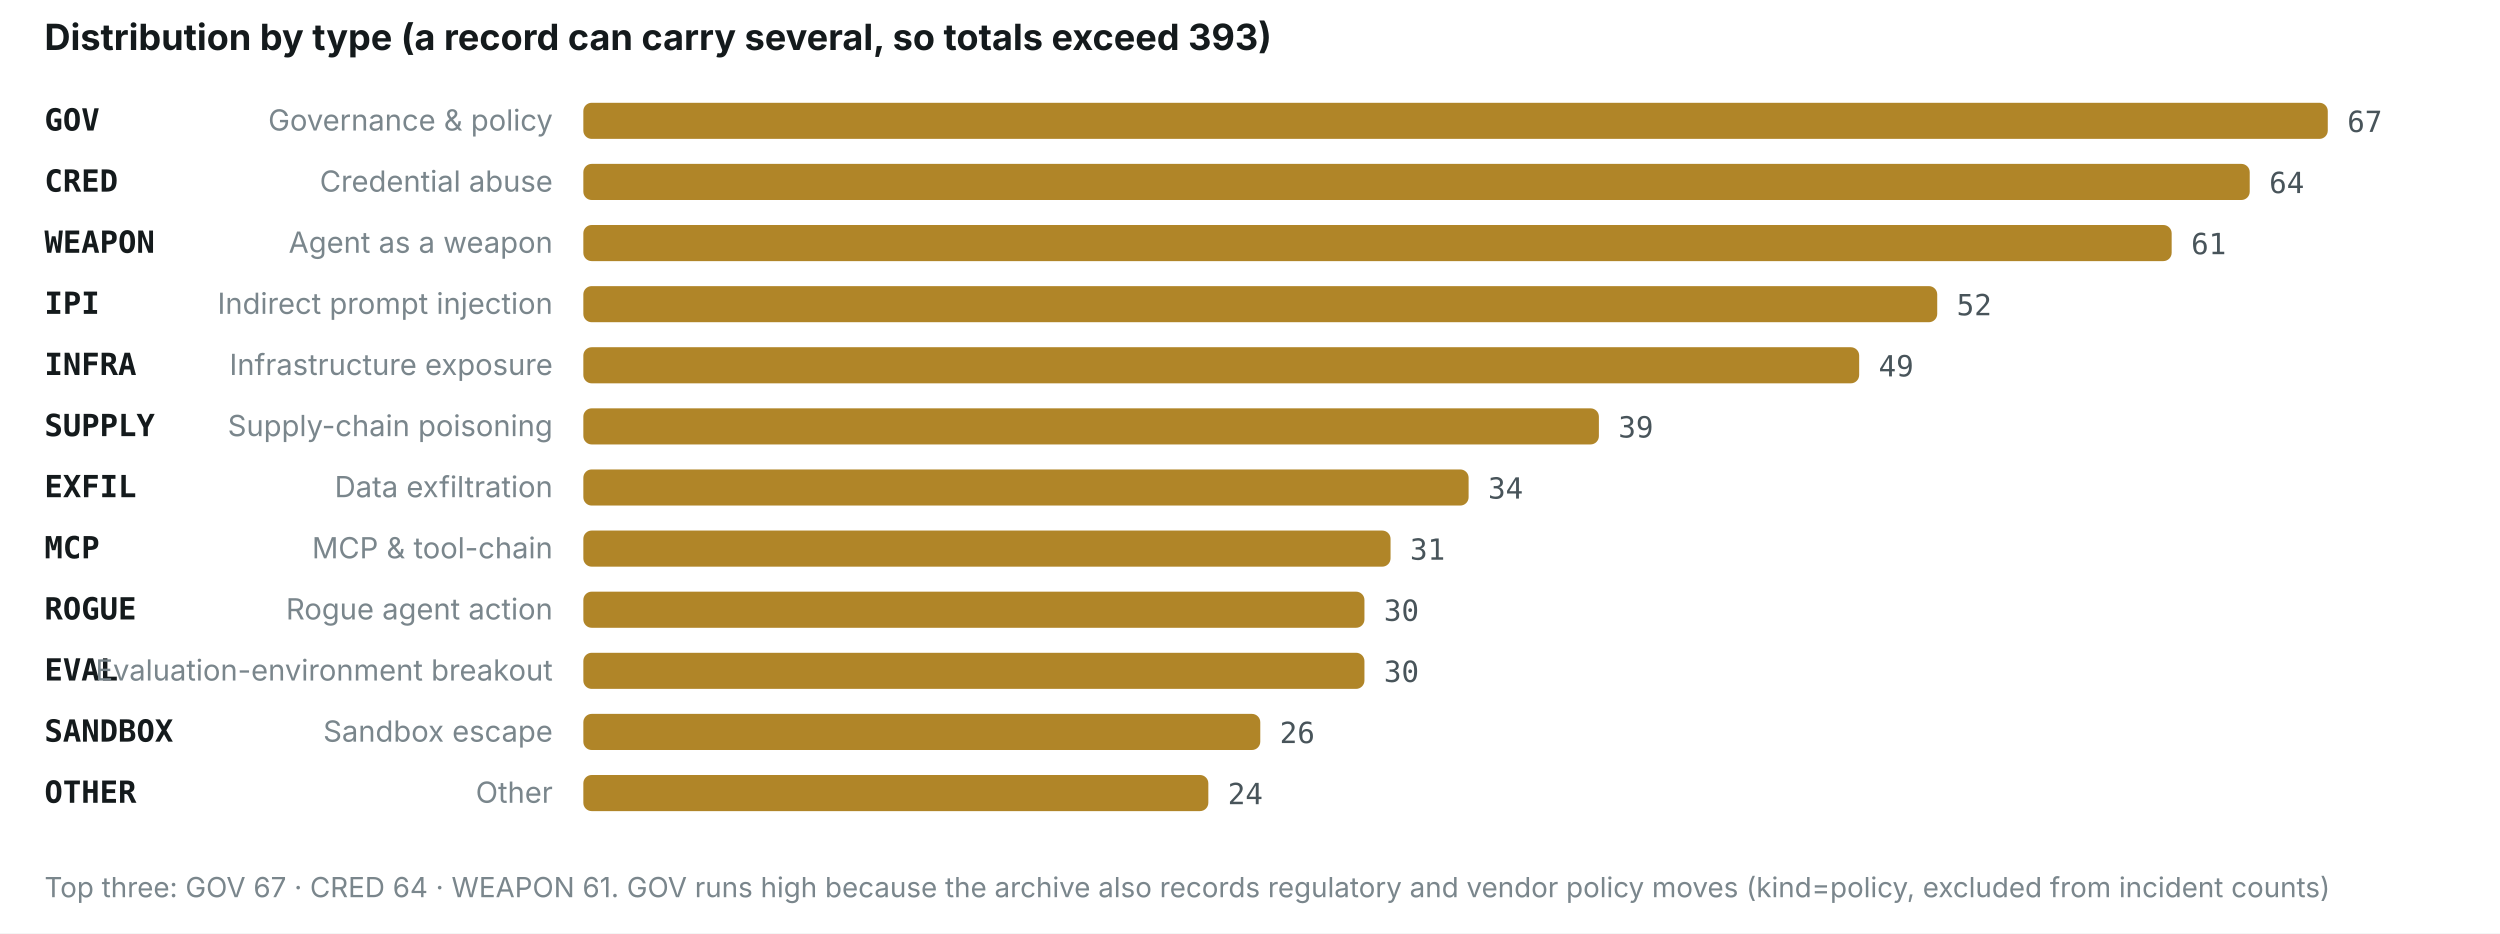
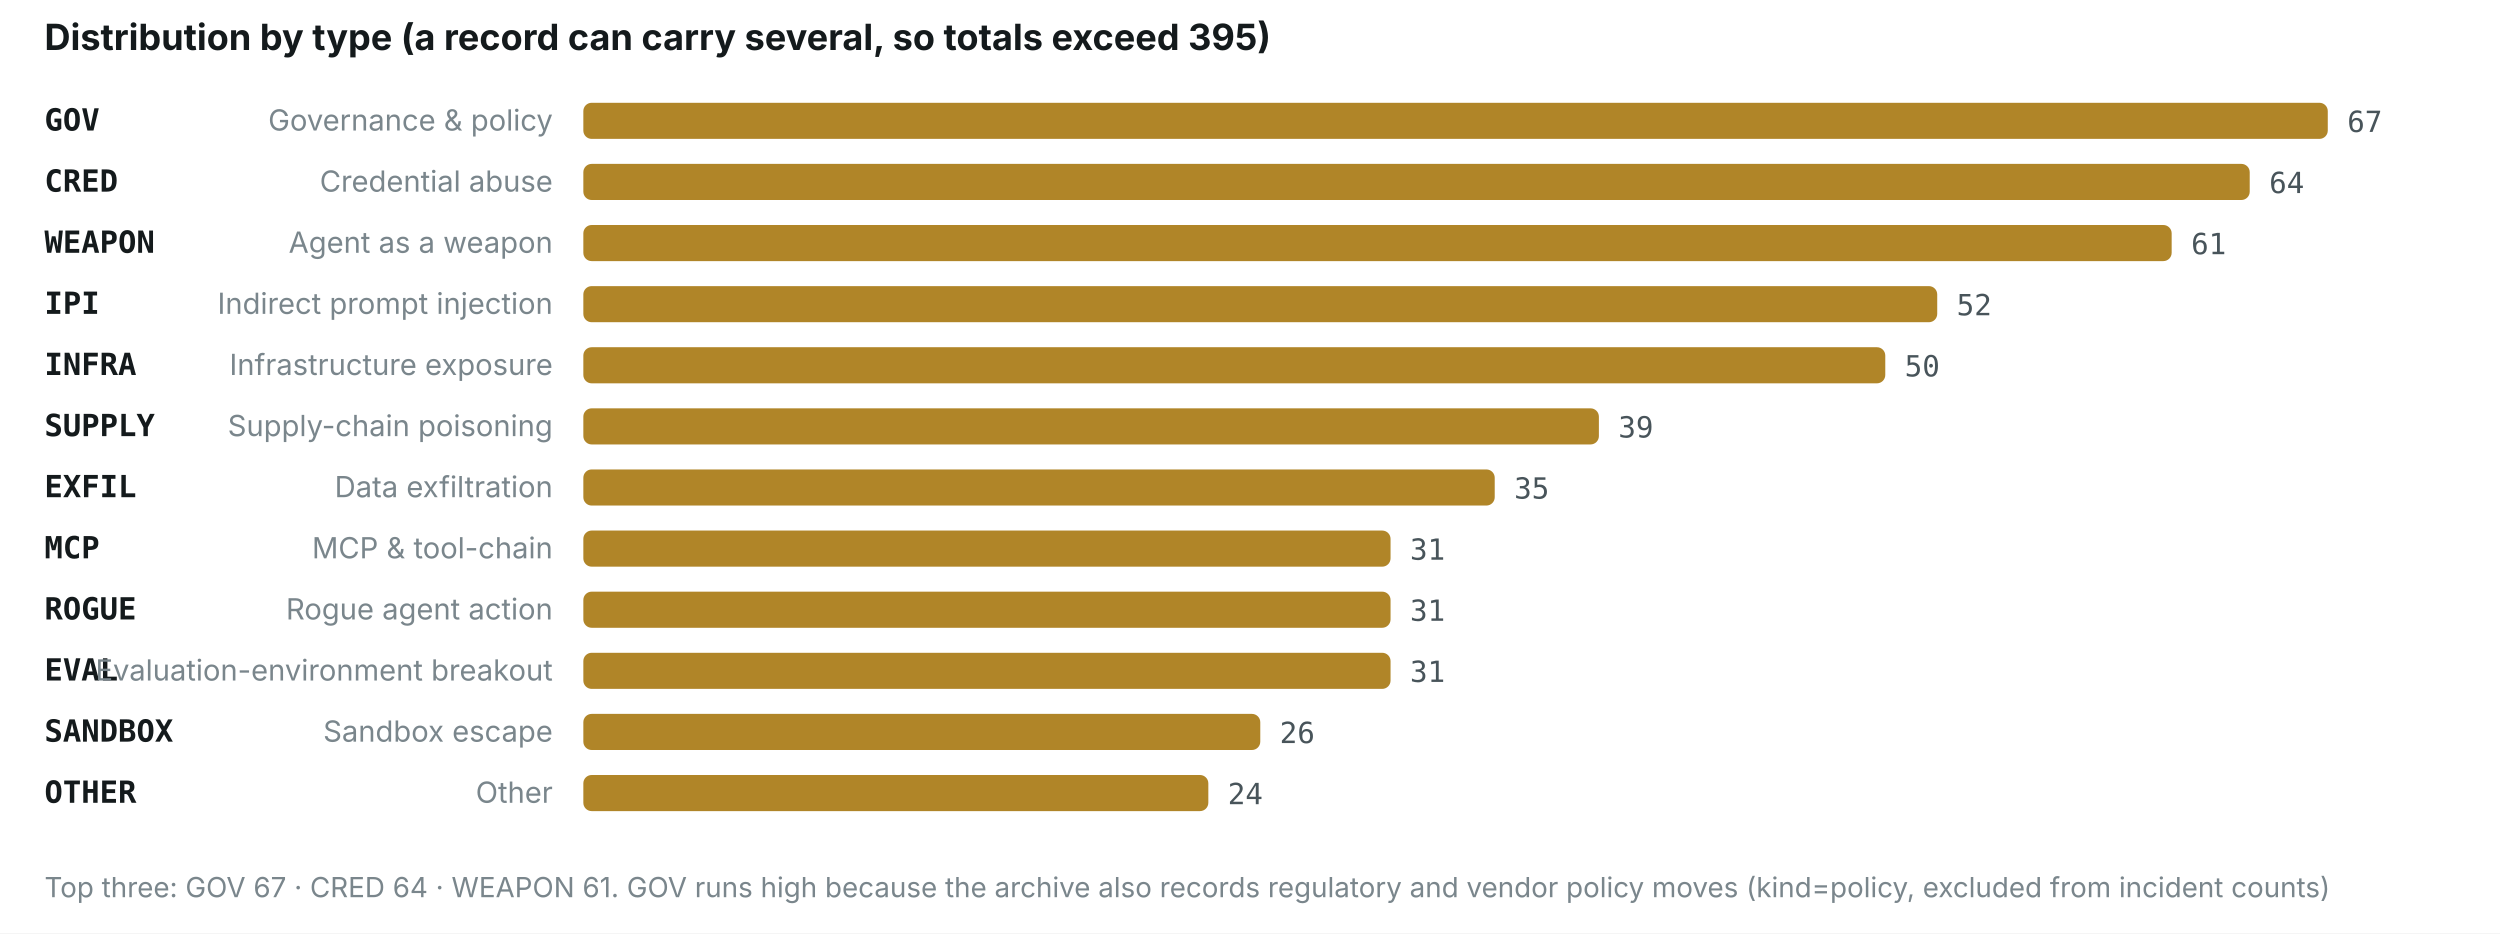
<svg xmlns="http://www.w3.org/2000/svg" viewBox="0 0 900 336" width="900" height="336" role="img" font-family="ui-sans-serif,-apple-system,'Segoe UI','PingFang SC','Microsoft YaHei',sans-serif">
  <rect width="900" height="336" fill="#FFFFFF" />
-   <text x="16" y="18" font-size="13" font-weight="700" fill="#141A1C">Distribution by type (a record can carry several, so totals exceed 393)</text>
+   <text x="16" y="18" font-size="13" font-weight="700" fill="#141A1C">Distribution by type (a record can carry several, so totals exceed 395)</text>
  <text x="16" y="47" font-size="11" fill="#141A1C" font-family="ui-monospace,'SF Mono','Cascadia Mono','Consolas',monospace" font-weight="600">GOV</text>
  <text x="199" y="47" font-size="10.5" text-anchor="end" fill="#7A868C">Governance &amp; policy</text>
  <rect x="210" y="37" width="628.0" height="13" rx="3" fill="#B08528" />
  <text x="845.0" y="47.5" font-size="10.5" fill="#48545A" font-family="ui-monospace,'SF Mono','Cascadia Mono','Consolas',monospace">67</text>
  <text x="16" y="69" font-size="11" fill="#141A1C" font-family="ui-monospace,'SF Mono','Cascadia Mono','Consolas',monospace" font-weight="600">CRED</text>
  <text x="199" y="69" font-size="10.5" text-anchor="end" fill="#7A868C">Credential abuse</text>
  <rect x="210" y="59" width="599.9" height="13" rx="3" fill="#B08528" />
  <text x="816.9" y="69.5" font-size="10.5" fill="#48545A" font-family="ui-monospace,'SF Mono','Cascadia Mono','Consolas',monospace">64</text>
  <text x="16" y="91" font-size="11" fill="#141A1C" font-family="ui-monospace,'SF Mono','Cascadia Mono','Consolas',monospace" font-weight="600">WEAPON</text>
  <text x="199" y="91" font-size="10.5" text-anchor="end" fill="#7A868C">Agent as a weapon</text>
  <rect x="210" y="81" width="571.8" height="13" rx="3" fill="#B08528" />
  <text x="788.8" y="91.5" font-size="10.5" fill="#48545A" font-family="ui-monospace,'SF Mono','Cascadia Mono','Consolas',monospace">61</text>
  <text x="16" y="113" font-size="11" fill="#141A1C" font-family="ui-monospace,'SF Mono','Cascadia Mono','Consolas',monospace" font-weight="600">IPI</text>
  <text x="199" y="113" font-size="10.5" text-anchor="end" fill="#7A868C">Indirect prompt injection</text>
  <rect x="210" y="103" width="487.4" height="13" rx="3" fill="#B08528" />
  <text x="704.4" y="113.5" font-size="10.5" fill="#48545A" font-family="ui-monospace,'SF Mono','Cascadia Mono','Consolas',monospace">52</text>
  <text x="16" y="135" font-size="11" fill="#141A1C" font-family="ui-monospace,'SF Mono','Cascadia Mono','Consolas',monospace" font-weight="600">INFRA</text>
  <text x="199" y="135" font-size="10.5" text-anchor="end" fill="#7A868C">Infrastructure exposure</text>
-   <rect x="210" y="125" width="459.3" height="13" rx="3" fill="#B08528" />
-   <text x="676.3" y="135.5" font-size="10.5" fill="#48545A" font-family="ui-monospace,'SF Mono','Cascadia Mono','Consolas',monospace">49</text>
+   <rect x="210" y="125" width="468.7" height="13" rx="3" fill="#B08528" />
+   <text x="685.7" y="135.5" font-size="10.5" fill="#48545A" font-family="ui-monospace,'SF Mono','Cascadia Mono','Consolas',monospace">50</text>
  <text x="16" y="157" font-size="11" fill="#141A1C" font-family="ui-monospace,'SF Mono','Cascadia Mono','Consolas',monospace" font-weight="600">SUPPLY</text>
  <text x="199" y="157" font-size="10.5" text-anchor="end" fill="#7A868C">Supply-chain poisoning</text>
  <rect x="210" y="147" width="365.6" height="13" rx="3" fill="#B08528" />
  <text x="582.6" y="157.5" font-size="10.5" fill="#48545A" font-family="ui-monospace,'SF Mono','Cascadia Mono','Consolas',monospace">39</text>
  <text x="16" y="179" font-size="11" fill="#141A1C" font-family="ui-monospace,'SF Mono','Cascadia Mono','Consolas',monospace" font-weight="600">EXFIL</text>
  <text x="199" y="179" font-size="10.5" text-anchor="end" fill="#7A868C">Data exfiltration</text>
-   <rect x="210" y="169" width="318.7" height="13" rx="3" fill="#B08528" />
-   <text x="535.7" y="179.5" font-size="10.5" fill="#48545A" font-family="ui-monospace,'SF Mono','Cascadia Mono','Consolas',monospace">34</text>
+   <rect x="210" y="169" width="328.1" height="13" rx="3" fill="#B08528" />
+   <text x="545.1" y="179.5" font-size="10.5" fill="#48545A" font-family="ui-monospace,'SF Mono','Cascadia Mono','Consolas',monospace">35</text>
  <text x="16" y="201" font-size="11" fill="#141A1C" font-family="ui-monospace,'SF Mono','Cascadia Mono','Consolas',monospace" font-weight="600">MCP</text>
  <text x="199" y="201" font-size="10.5" text-anchor="end" fill="#7A868C">MCP &amp; tool-chain</text>
  <rect x="210" y="191" width="290.6" height="13" rx="3" fill="#B08528" />
  <text x="507.6" y="201.5" font-size="10.5" fill="#48545A" font-family="ui-monospace,'SF Mono','Cascadia Mono','Consolas',monospace">31</text>
  <text x="16" y="223" font-size="11" fill="#141A1C" font-family="ui-monospace,'SF Mono','Cascadia Mono','Consolas',monospace" font-weight="600">ROGUE</text>
  <text x="199" y="223" font-size="10.5" text-anchor="end" fill="#7A868C">Rogue agent action</text>
-   <rect x="210" y="213" width="281.2" height="13" rx="3" fill="#B08528" />
-   <text x="498.2" y="223.5" font-size="10.5" fill="#48545A" font-family="ui-monospace,'SF Mono','Cascadia Mono','Consolas',monospace">30</text>
+   <rect x="210" y="213" width="290.6" height="13" rx="3" fill="#B08528" />
+   <text x="507.6" y="223.5" font-size="10.5" fill="#48545A" font-family="ui-monospace,'SF Mono','Cascadia Mono','Consolas',monospace">31</text>
  <text x="16" y="245" font-size="11" fill="#141A1C" font-family="ui-monospace,'SF Mono','Cascadia Mono','Consolas',monospace" font-weight="600">EVAL</text>
  <text x="199" y="245" font-size="10.5" text-anchor="end" fill="#7A868C">Evaluation-environment breakout</text>
-   <rect x="210" y="235" width="281.2" height="13" rx="3" fill="#B08528" />
-   <text x="498.2" y="245.5" font-size="10.5" fill="#48545A" font-family="ui-monospace,'SF Mono','Cascadia Mono','Consolas',monospace">30</text>
+   <rect x="210" y="235" width="290.6" height="13" rx="3" fill="#B08528" />
+   <text x="507.6" y="245.5" font-size="10.5" fill="#48545A" font-family="ui-monospace,'SF Mono','Cascadia Mono','Consolas',monospace">31</text>
  <text x="16" y="267" font-size="11" fill="#141A1C" font-family="ui-monospace,'SF Mono','Cascadia Mono','Consolas',monospace" font-weight="600">SANDBOX</text>
  <text x="199" y="267" font-size="10.5" text-anchor="end" fill="#7A868C">Sandbox escape</text>
  <rect x="210" y="257" width="243.7" height="13" rx="3" fill="#B08528" />
  <text x="460.7" y="267.5" font-size="10.5" fill="#48545A" font-family="ui-monospace,'SF Mono','Cascadia Mono','Consolas',monospace">26</text>
  <text x="16" y="289" font-size="11" fill="#141A1C" font-family="ui-monospace,'SF Mono','Cascadia Mono','Consolas',monospace" font-weight="600">OTHER</text>
  <text x="199" y="289" font-size="10.5" text-anchor="end" fill="#7A868C">Other</text>
  <rect x="210" y="279" width="225.0" height="13" rx="3" fill="#B08528" />
  <text x="442.0" y="289.5" font-size="10.5" fill="#48545A" font-family="ui-monospace,'SF Mono','Cascadia Mono','Consolas',monospace">24</text>
  <text x="16" y="323" font-size="10" fill="#7A868C">Top three: GOV 67 · CRED 64 · WEAPON 61. GOV runs high because the archive also records regulatory and vendor policy moves (kind=policy, excluded from incident counts)</text>
</svg>
